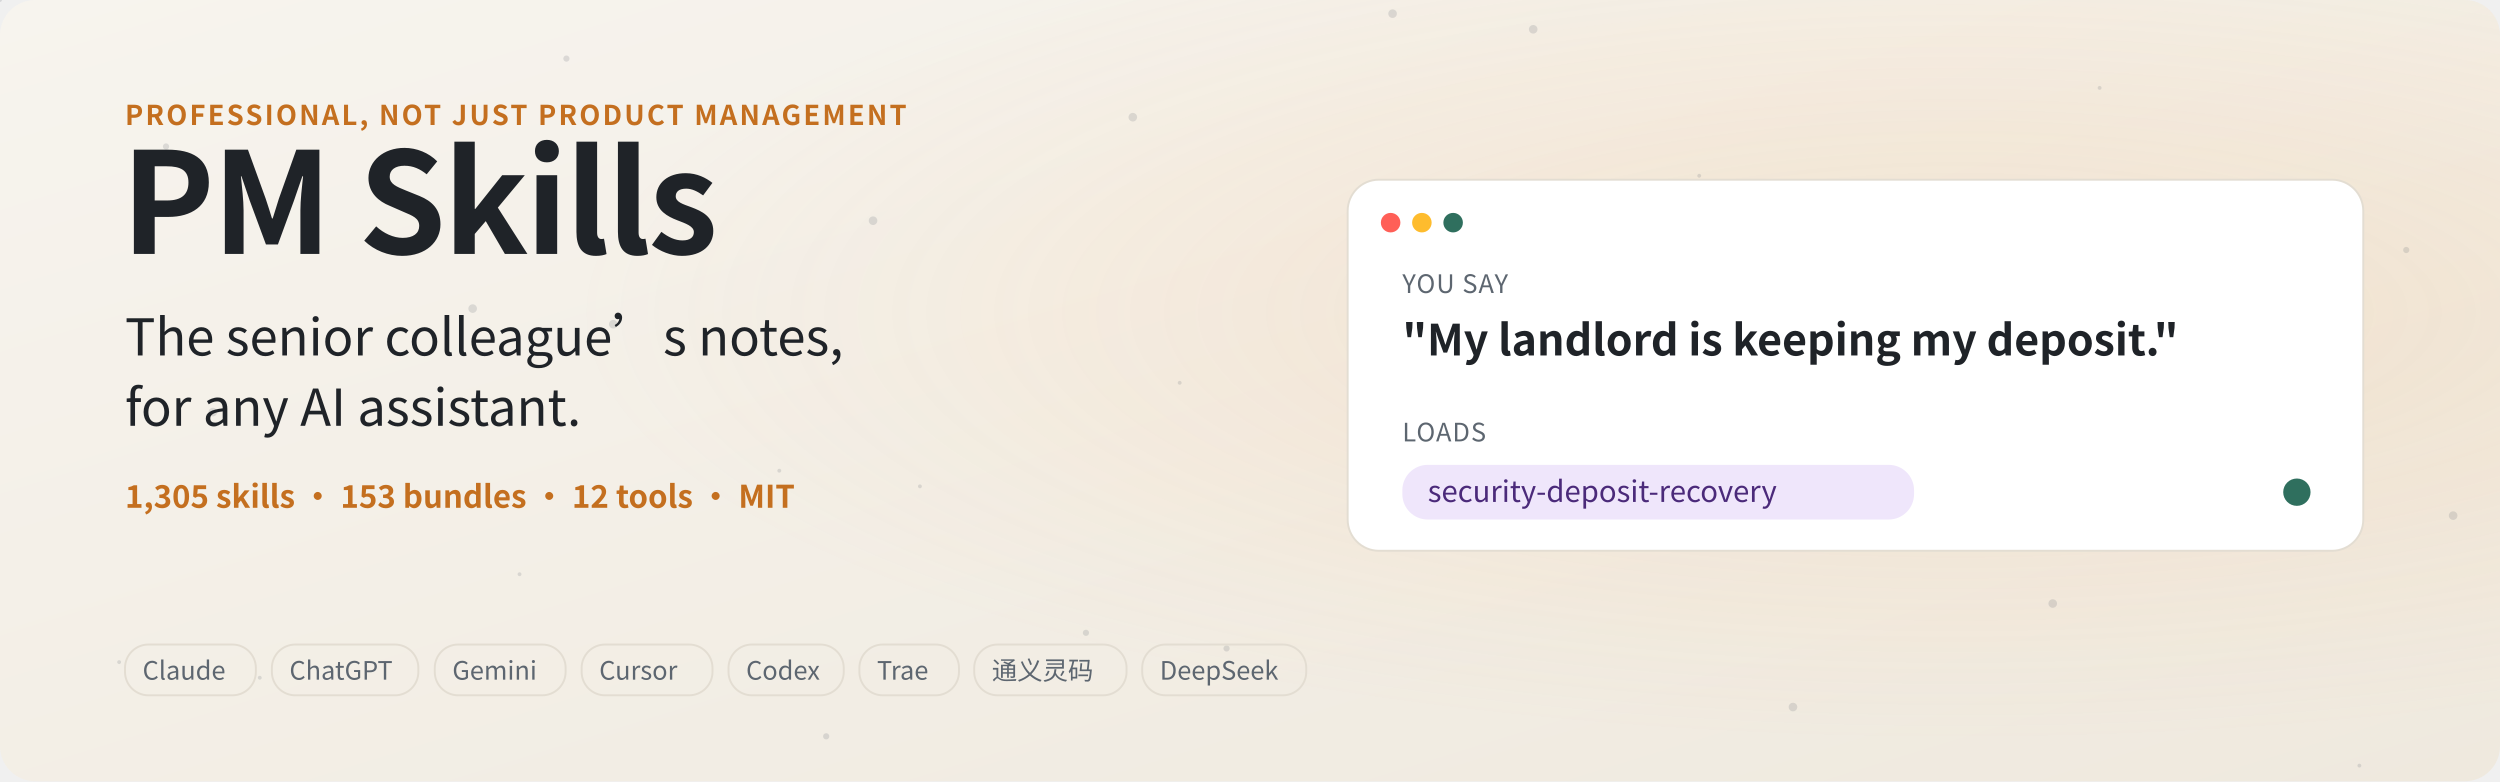
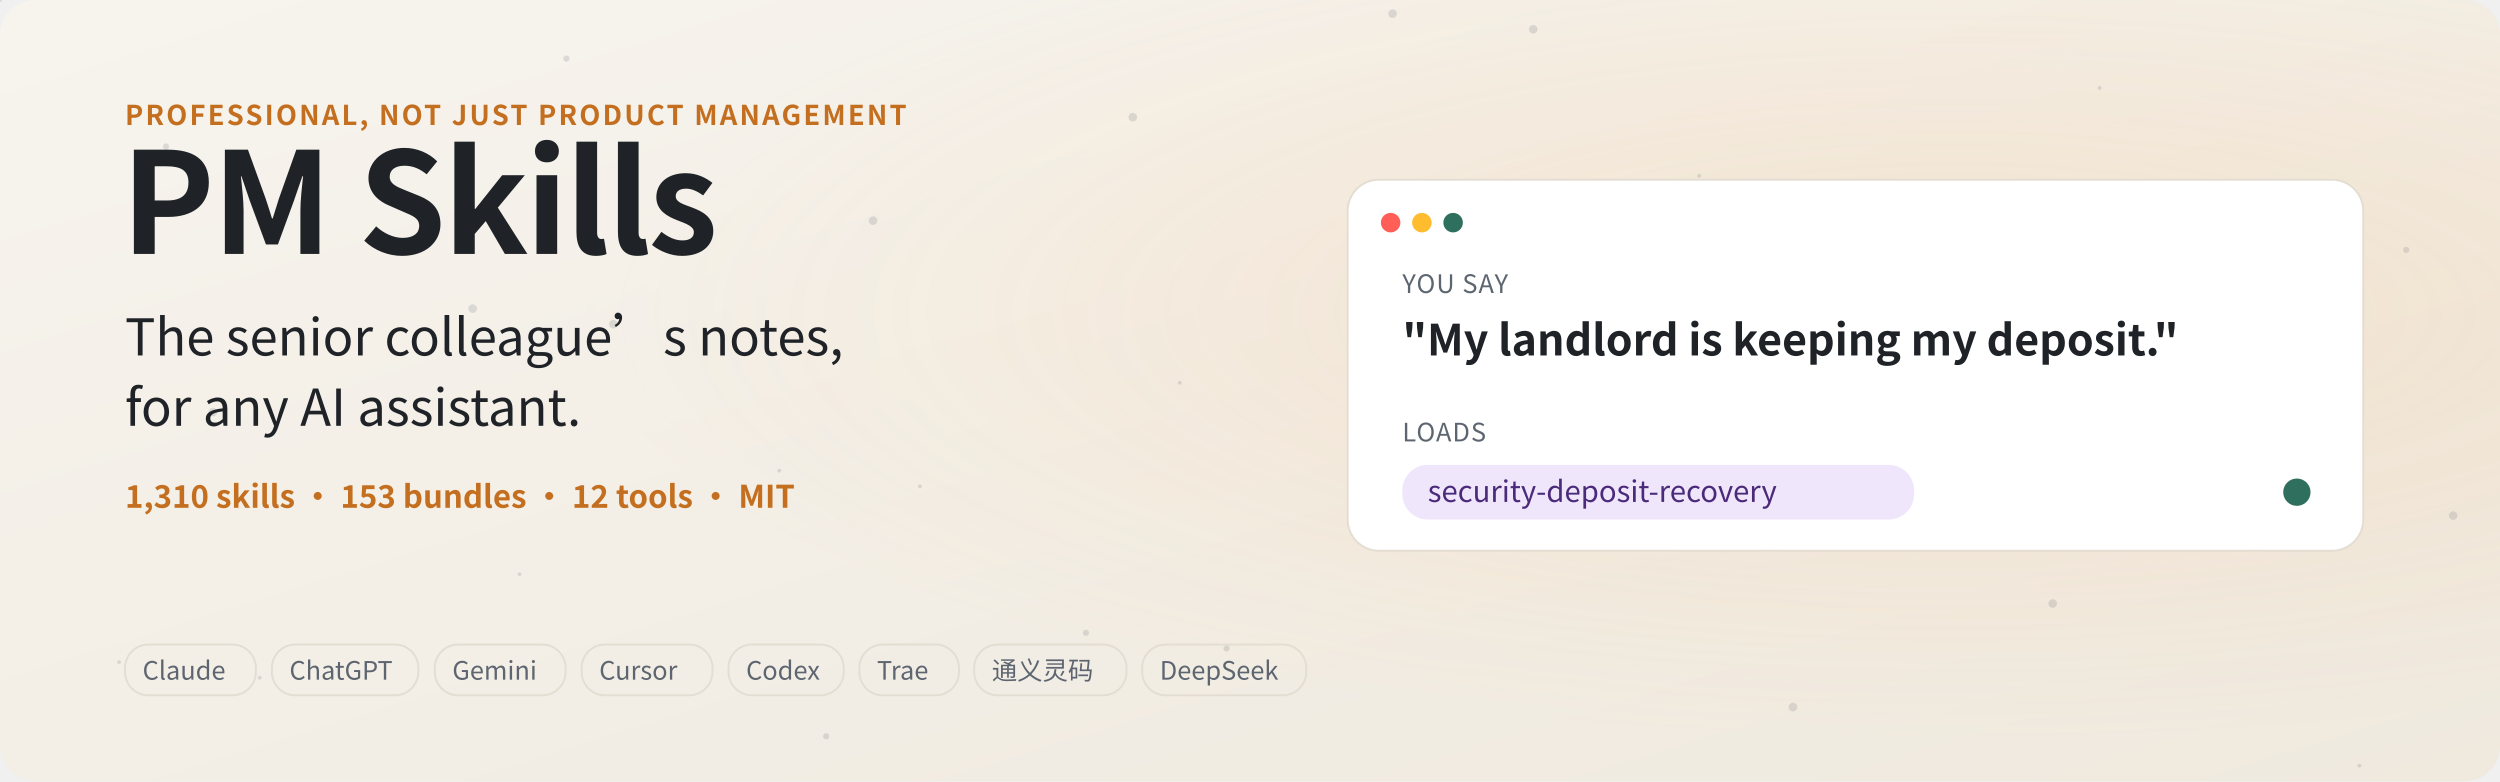
- <svg xmlns="http://www.w3.org/2000/svg" width="1280" height="400" viewBox="0 0 1280 400" role="img" aria-label="PM Skills: 1,305 professional skills for any AI assistant">
+ <svg xmlns="http://www.w3.org/2000/svg" width="1280" height="400" viewBox="0 0 1280 400" role="img" aria-label="PM Skills: 1,310 professional skills for any AI assistant">
  <defs>
    <radialGradient id="glow" cx="78%" cy="40%" r="55%">
      <stop offset="0" stop-color="#f2a65a" stop-opacity=".16" />
      <stop offset="1" stop-color="#f2a65a" stop-opacity="0" />
    </radialGradient>
    <linearGradient id="bgg" x1="0" y1="0" x2="1" y2="1">
      <stop offset="0" stop-color="#f7f4ee" />
      <stop offset="1" stop-color="#efe9de" />
    </linearGradient>
  </defs>
  <style>
text{font-family:-apple-system,BlinkMacSystemFont,"Segoe UI","PingFang SC","Hiragino Sans","Apple SD Gothic Neo","Noto Sans CJK SC","Malgun Gothic","Microsoft YaHei",sans-serif}
@keyframes s0{0%{opacity:0}2.67%{opacity:1}17.33%{opacity:1}20%{opacity:0}100%{opacity:0}}.s0{opacity:1;animation:s0 15s infinite}@keyframes s1{0%{opacity:0}20%{opacity:0}22.67%{opacity:1}37.33%{opacity:1}40%{opacity:0}100%{opacity:0}}.s1{opacity:0;animation:s1 15s infinite}@keyframes s2{0%{opacity:0}40%{opacity:0}42.67%{opacity:1}57.33%{opacity:1}60%{opacity:0}100%{opacity:0}}.s2{opacity:0;animation:s2 15s infinite}@keyframes s3{0%{opacity:0}60%{opacity:0}62.67%{opacity:1}77.33%{opacity:1}80%{opacity:0}100%{opacity:0}}.s3{opacity:0;animation:s3 15s infinite}@keyframes s4{0%{opacity:0}80%{opacity:0}82.67%{opacity:1}97.33%{opacity:1}100%{opacity:0}100%{opacity:0}}.s4{opacity:0;animation:s4 15s infinite}
@keyframes pulse{0%,100%{opacity:.55}50%{opacity:1}}.pulse{animation:pulse 3s ease-in-out infinite}
@keyframes rise{from{opacity:0;transform:translateY(8px)}to{opacity:1;transform:none}}.rise{animation:rise .9s ease-out both}
@media (prefers-reduced-motion: reduce){.s0{animation:none;opacity:1}.s1{animation:none;opacity:0}.s2{animation:none;opacity:0}.s3{animation:none;opacity:0}.s4{animation:none;opacity:0}.pulse,.rise{animation:none;opacity:1}}
</style>
  <rect width="1280" height="400" rx="18" fill="url(#bgg)" />
  <rect width="1280" height="400" rx="18" fill="url(#glow)" />
  <circle cx="0" cy="0" r="1" fill="#5d6670" opacity=".18" />
  <circle cx="157" cy="83" r="1.6" fill="#5d6670" opacity=".18" />
  <circle cx="314" cy="166" r="2.2" fill="#5d6670" opacity=".18" />
  <circle cx="471" cy="249" r="1" fill="#5d6670" opacity=".18" />
  <circle cx="628" cy="332" r="1.6" fill="#5d6670" opacity=".18" />
  <circle cx="785" cy="15" r="2.2" fill="#5d6670" opacity=".18" />
  <circle cx="942" cy="98" r="1" fill="#5d6670" opacity=".18" />
  <circle cx="1099" cy="181" r="1.6" fill="#5d6670" opacity=".18" />
  <circle cx="1256" cy="264" r="2.2" fill="#5d6670" opacity=".18" />
  <circle cx="133" cy="347" r="1" fill="#5d6670" opacity=".18" />
  <circle cx="290" cy="30" r="1.6" fill="#5d6670" opacity=".18" />
  <circle cx="447" cy="113" r="2.2" fill="#5d6670" opacity=".18" />
  <circle cx="604" cy="196" r="1" fill="#5d6670" opacity=".18" />
  <circle cx="761" cy="279" r="1.6" fill="#5d6670" opacity=".18" />
  <circle cx="918" cy="362" r="2.2" fill="#5d6670" opacity=".18" />
  <circle cx="1075" cy="45" r="1" fill="#5d6670" opacity=".18" />
  <circle cx="1232" cy="128" r="1.6" fill="#5d6670" opacity=".18" />
  <circle cx="109" cy="211" r="2.2" fill="#5d6670" opacity=".18" />
  <circle cx="266" cy="294" r="1" fill="#5d6670" opacity=".18" />
  <circle cx="423" cy="377" r="1.6" fill="#5d6670" opacity=".18" />
  <circle cx="580" cy="60" r="2.2" fill="#5d6670" opacity=".18" />
  <circle cx="737" cy="143" r="1" fill="#5d6670" opacity=".18" />
  <circle cx="894" cy="226" r="1.6" fill="#5d6670" opacity=".18" />
  <circle cx="1051" cy="309" r="2.2" fill="#5d6670" opacity=".18" />
  <circle cx="1208" cy="392" r="1" fill="#5d6670" opacity=".18" />
  <circle cx="85" cy="75" r="1.6" fill="#5d6670" opacity=".18" />
  <circle cx="242" cy="158" r="2.2" fill="#5d6670" opacity=".18" />
  <circle cx="399" cy="241" r="1" fill="#5d6670" opacity=".18" />
  <circle cx="556" cy="324" r="1.6" fill="#5d6670" opacity=".18" />
  <circle cx="713" cy="7" r="2.2" fill="#5d6670" opacity=".18" />
  <circle cx="870" cy="90" r="1" fill="#5d6670" opacity=".18" />
  <circle cx="1027" cy="173" r="1.6" fill="#5d6670" opacity=".18" />
  <circle cx="1184" cy="256" r="2.2" fill="#5d6670" opacity=".18" />
  <circle cx="61" cy="339" r="1" fill="#5d6670" opacity=".18" />
  <g class="rise">
    <text x="64" y="64" font-size="14" font-weight="700" fill="#c46f1f" letter-spacing=".08em">PROFESSIONAL, NOT JUST PRODUCT MANAGEMENT</text>
    <text x="62" y="130" font-size="72" font-weight="800" fill="#1f2328" letter-spacing="-.02em">PM Skills</text>
    <text x="64" y="182" font-size="26" fill="#1f2328">The senior colleague’s notes,</text>
    <text x="64" y="218" font-size="26" fill="#1f2328">for any AI assistant.</text>
-     <text x="64" y="260" font-size="16" font-weight="600" fill="#c46f1f">1,305 skills · 153 bundles · 12 tools · MIT</text>
+     <text x="64" y="260" font-size="16" font-weight="600" fill="#c46f1f">1,310 skills · 153 bundles · 12 tools · MIT</text>
  </g>
  <rect x="64" y="330" rx="12" height="26" width="67" fill="none" stroke="#e3ddd2" />
  <text x="73" y="348" font-size="13" fill="#5d6670">Claude</text>
  <rect x="139.2" y="330" rx="12" height="26" width="75" fill="none" stroke="#e3ddd2" />
  <text x="148.2" y="348" font-size="13" fill="#5d6670">ChatGPT</text>
  <rect x="222.6" y="330" rx="12" height="26" width="67" fill="none" stroke="#e3ddd2" />
  <text x="231.6" y="348" font-size="13" fill="#5d6670">Gemini</text>
  <rect x="297.8" y="330" rx="12" height="26" width="67" fill="none" stroke="#e3ddd2" />
  <text x="306.8" y="348" font-size="13" fill="#5d6670">Cursor</text>
  <rect x="373" y="330" rx="12" height="26" width="59" fill="none" stroke="#e3ddd2" />
  <text x="382" y="348" font-size="13" fill="#5d6670">Codex</text>
  <rect x="440" y="330" rx="12" height="26" width="51" fill="none" stroke="#e3ddd2" />
  <text x="449" y="348" font-size="13" fill="#5d6670">Trae</text>
  <rect x="498.8" y="330" rx="12" height="26" width="78" fill="none" stroke="#e3ddd2" />
  <text x="507.8" y="348" font-size="13" fill="#5d6670">通义灵码</text>
  <rect x="584.8" y="330" rx="12" height="26" width="84" fill="none" stroke="#e3ddd2" />
  <text x="593.8" y="348" font-size="13" fill="#5d6670">DeepSeek</text>
  <g>
    <rect x="690" y="92" width="520" height="190" rx="16" fill="#ffffff" stroke="#e3ddd2" />
    <circle cx="712" cy="114" r="5" fill="#ff5f57" />
    <circle cx="728" cy="114" r="5" fill="#febc2e" />
    <circle class="pulse" cx="744" cy="114" r="5" fill="#2f6f5e" />
    <g class="s0">
      <text x="718" y="150" font-size="13" fill="#5d6670" letter-spacing=".04em">YOU SAY</text>
      <text x="718" y="182" font-size="22" font-weight="600" fill="#1f2328">"My landlord is keeping my deposit."</text>
      <text x="718" y="226" font-size="13" fill="#5d6670" letter-spacing=".04em">LOADS</text>
      <rect x="718" y="238" rx="13" height="28" width="262" fill="#efe6fb" />
      <text x="731" y="257" font-size="15" font-family="ui-monospace,SFMono-Regular,Menlo,monospace" fill="#4b2a7a">security-deposit-recovery</text>
      <circle cx="1176" cy="252" r="7" fill="#2f6f5e" />
    </g>
    <g class="s1">
      <text x="718" y="150" font-size="13" fill="#5d6670" letter-spacing=".04em">YOU SAY</text>
      <text x="718" y="182" font-size="22" font-weight="600" fill="#1f2328">"Write the PRD for referrals."</text>
      <text x="718" y="226" font-size="13" fill="#5d6670" letter-spacing=".04em">LOADS</text>
      <rect x="718" y="238" rx="13" height="28" width="137.2" fill="#efe6fb" />
      <text x="731" y="257" font-size="15" font-family="ui-monospace,SFMono-Regular,Menlo,monospace" fill="#4b2a7a">prd-template</text>
      <circle cx="1176" cy="252" r="7" fill="#2f6f5e" />
    </g>
    <g class="s2">
      <text x="718" y="150" font-size="13" fill="#5d6670" letter-spacing=".04em">YOU SAY</text>
      <text x="718" y="182" font-size="22" font-weight="600" fill="#1f2328">"帮我写这周的周报"</text>
      <text x="718" y="226" font-size="13" fill="#5d6670" letter-spacing=".04em">LOADS</text>
      <rect x="718" y="238" rx="13" height="28" width="175.6" fill="#efe6fb" />
      <text x="731" y="257" font-size="15" font-family="ui-monospace,SFMono-Regular,Menlo,monospace" fill="#4b2a7a">cn-weekly-report</text>
      <circle cx="1176" cy="252" r="7" fill="#2f6f5e" />
    </g>
    <g class="s3">
      <text x="718" y="150" font-size="13" fill="#5d6670" letter-spacing=".04em">YOU SAY</text>
      <text x="718" y="182" font-size="22" font-weight="600" fill="#1f2328">"연말정산 어떻게 해요?"</text>
      <text x="718" y="226" font-size="13" fill="#5d6670" letter-spacing=".04em">LOADS</text>
      <rect x="718" y="238" rx="13" height="28" width="271.6" fill="#efe6fb" />
      <text x="731" y="257" font-size="15" font-family="ui-monospace,SFMono-Regular,Menlo,monospace" fill="#4b2a7a">kr-year-end-tax-settlement</text>
      <circle cx="1176" cy="252" r="7" fill="#2f6f5e" />
    </g>
    <g class="s4">
      <text x="718" y="150" font-size="13" fill="#5d6670" letter-spacing=".04em">YOU SAY</text>
      <text x="718" y="182" font-size="22" font-weight="600" fill="#1f2328">"Should we ship on Friday?"</text>
      <text x="718" y="226" font-size="13" fill="#5d6670" letter-spacing=".04em">LOADS</text>
      <rect x="718" y="238" rx="13" height="28" width="137.2" fill="#efe6fb" />
      <text x="731" y="257" font-size="15" font-family="ui-monospace,SFMono-Regular,Menlo,monospace" fill="#4b2a7a">ship-or-slip</text>
      <circle cx="1176" cy="252" r="7" fill="#2f6f5e" />
    </g>
  </g>
</svg>
